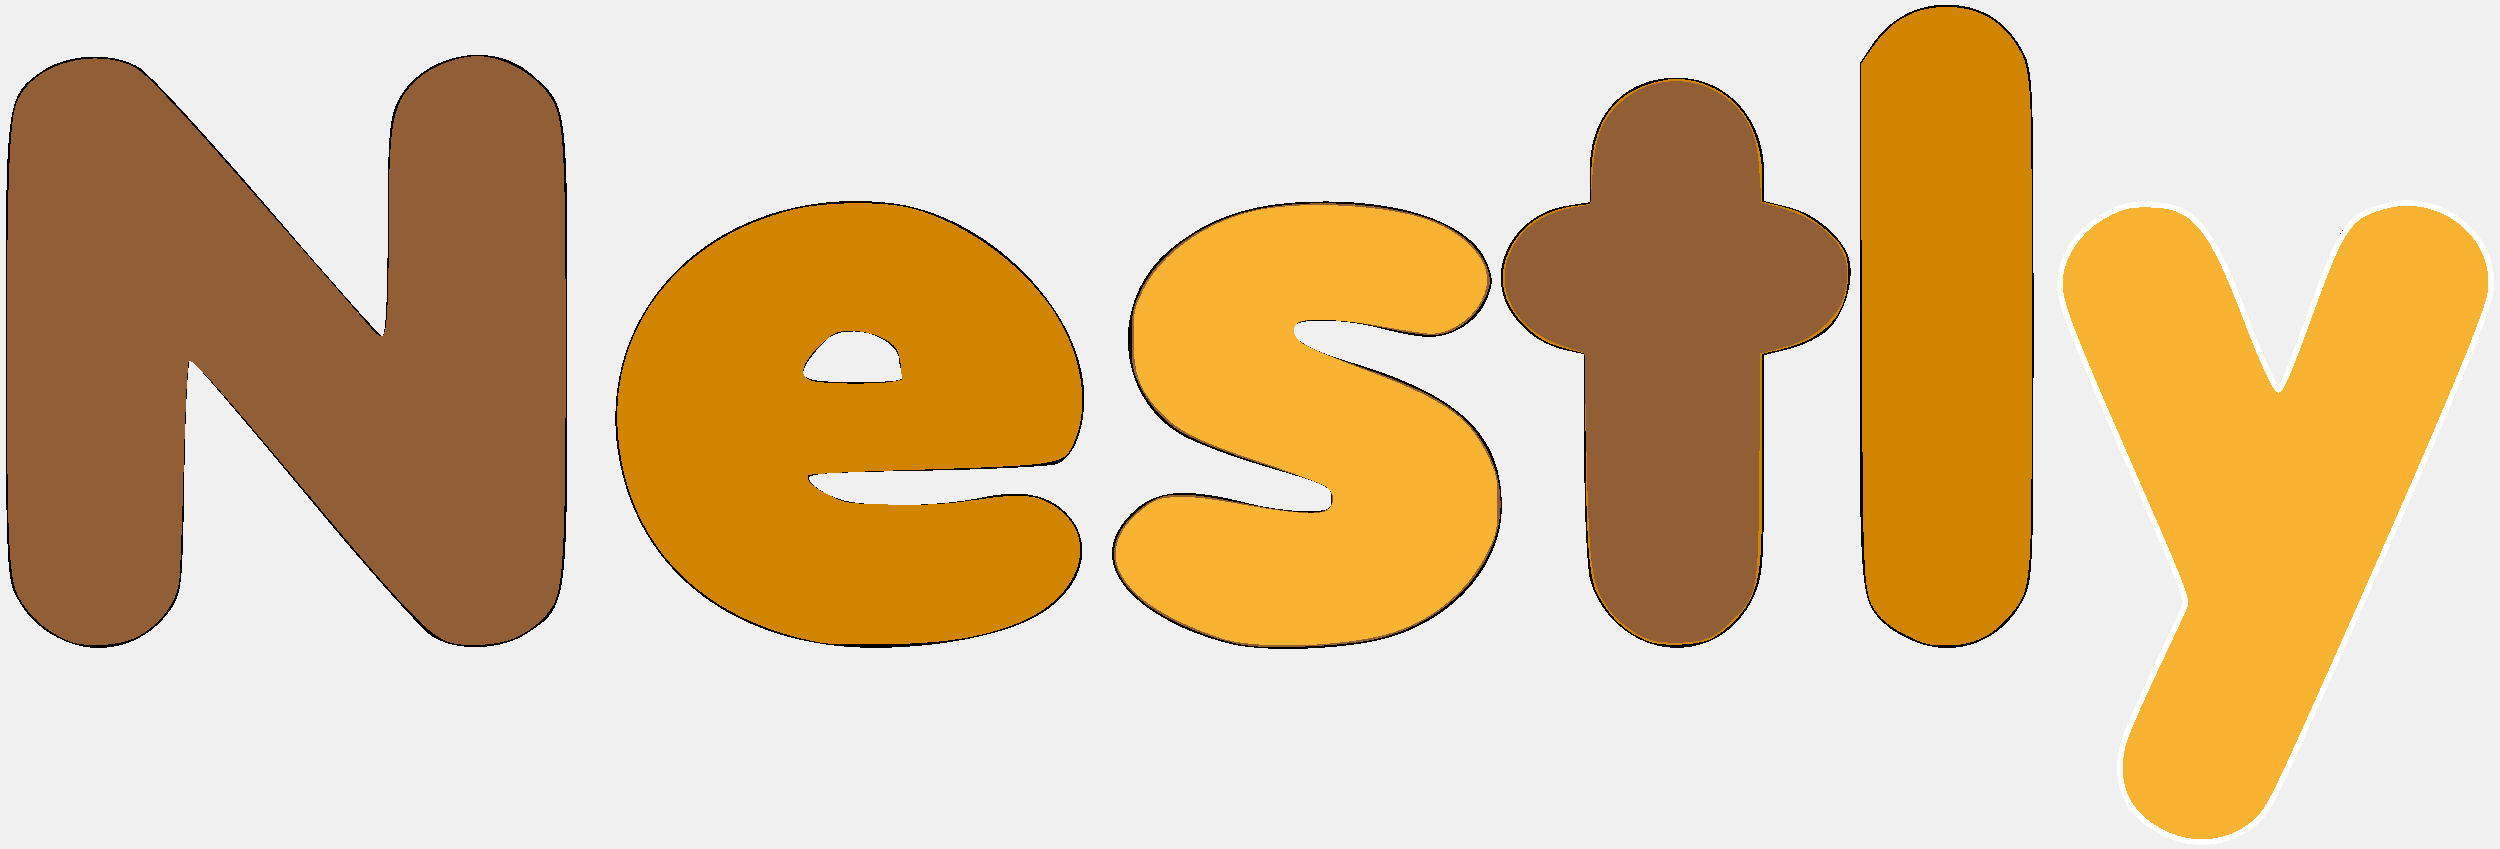
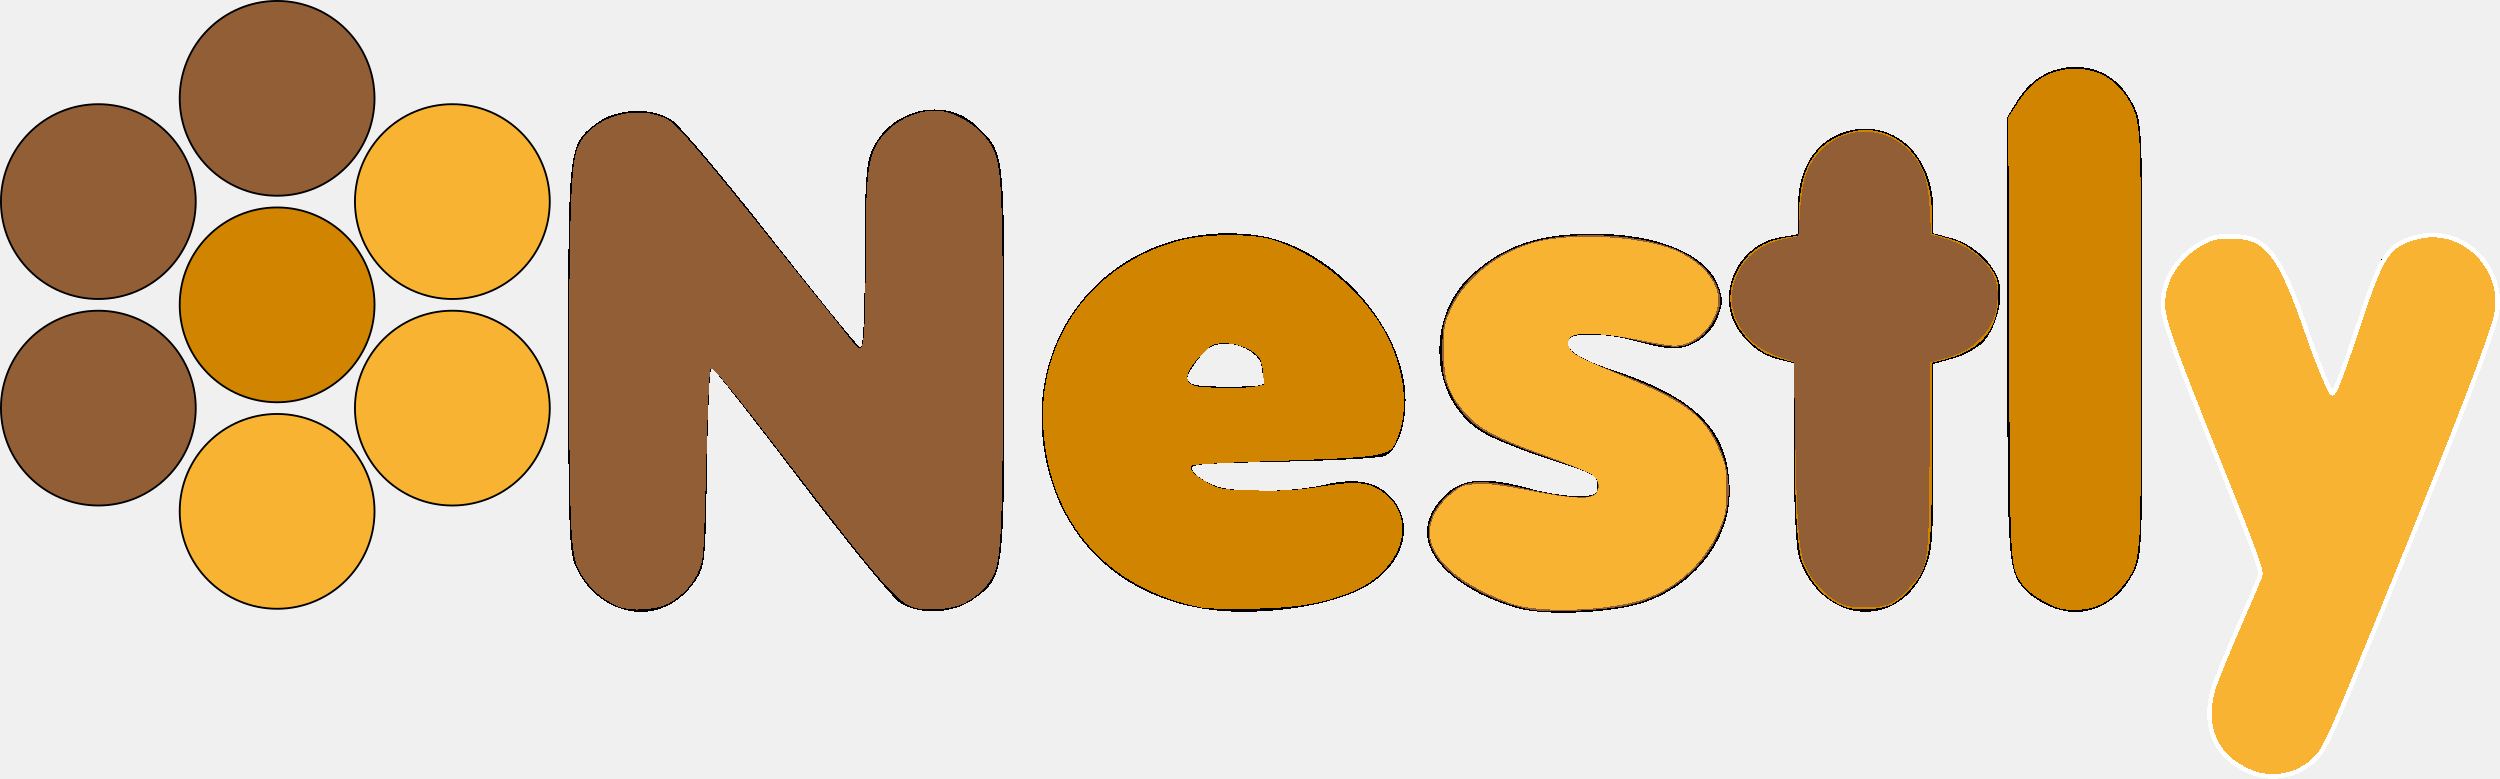
- <svg xmlns="http://www.w3.org/2000/svg" width="125.589mm" height="42.616mm" viewBox="0 0 445 151" id="svg2" version="1.1" style="shape-rendering:crispEdges">
+ <svg xmlns="http://www.w3.org/2000/svg" width="1271.099" height="395.928" viewBox="0 0 1271.099 395.928" id="svg2" version="1.1">
  <defs id="defs4" />
-   <g id="layer1" transform="translate(0,-901.3622)">
-     <path style="fill:#000000" d="m 388.667,1051.187 c -7.322,-1.581 -11.649,-6.624 -11.66,-13.59 -0.005,-3.225 1.457,-7.185 5.993,-16.235 3.3,-6.583 6,-12.478 6,-13.099 0,-0.621 -5.22,-12.886 -11.6,-27.254 -10.102,-22.751 -11.532,-26.631 -11.073,-30.049 1.004,-7.483 7.916,-13.598 15.37,-13.598 9.14,0 11.957,3.262 18.725,21.684 2.388,6.499 4.732,11.662 5.209,11.473 0.477,-0.189 2.785,-5.949 5.128,-12.8 2.343,-6.851 4.997,-13.583 5.899,-14.958 2.26,-3.45 6.762,-5.565 11.842,-5.565 8.145,0 14.335,5.519 15.244,13.592 0.43,3.813 -1.47,8.687 -18.777,48.159 -10.59,24.154 -20.122,45.154 -21.181,46.668 -3.318,4.742 -9.098,6.873 -15.12,5.572 z M 12.655,1015.864 C 8.016,1014.258 4.648,1011.249 2.556,1006.84 1.228,1004.041 1,997.669 1,963.362 1,918.997 1.051,918.598 7.308,914.143 12.002,910.8 20.5,910.512 25,913.542 c 1.925,1.296 12.163,12.474 22.751,24.838 10.588,12.365 19.7,22.632 20.25,22.815 C 68.643,961.41 69,954.681 69,942.347 c 0,-15.784 0.293,-19.801 1.656,-22.673 4.099,-8.638 16.778,-11.382 23.86,-5.163 C 101.174,920.356 101,919.031 101,963.911 c 0,45.533 0.015,45.427 -7.041,50.096 -4.69,3.104 -12.34,3.419 -16.968,0.7 -1.727,-1.015 -11.976,-12.533 -22.774,-25.596 -10.799,-13.062 -19.965,-23.75 -20.37,-23.75 -0.404,0 -0.873,9.338 -1.042,20.75 -0.293,19.877 -0.404,20.887 -2.635,24.015 -4.036,5.659 -11.078,7.965 -17.516,5.737 z M 148.5,1016.269 c -20.957,-2.429 -35.443,-15.269 -38.448,-34.081 -4.278,-26.779 18.549,-47.951 48.211,-44.716 17.379,1.895 34.733,19.227 34.736,34.69 8.6e-4,5.764 -1.895,10.496 -4.712,11.759 -0.983,0.441 -11.604,0.99 -23.602,1.22 -21.339,0.41 -21.778,0.46 -20.1,2.314 0.943,1.043 3.335,2.346 5.316,2.896 4.883,1.356 17.283,1.161 24.6,-0.387 7.127,-1.508 11.871,-0.686 15.188,2.632 5.468,5.468 3.124,13.768 -5.218,18.477 -7.489,4.228 -23.887,6.596 -35.97,5.196 z m 12.107,-48.489 c -0.334,-0.87 -0.607,-1.995 -0.607,-2.5 0,-2.325 -4.171,-4.918 -7.911,-4.918 -3.14,0 -4.422,0.607 -6.5,3.077 -4.443,5.28 -3.736,5.923 6.518,5.923 7.894,0 9.026,-0.211 8.5,-1.582 z m 60.2,48.556 c -3.131,-0.489 -8.359,-2.234 -11.617,-3.878 -11.462,-5.786 -14.364,-13.123 -7.79,-19.696 4.256,-4.256 9.381,-4.708 20.744,-1.83 3.104,0.786 7.717,1.43 10.25,1.43 3.892,0 4.606,-0.301 4.606,-1.941 0,-2.524 -0.1,-2.574 -12.186,-6.148 -5.672,-1.677 -12.214,-4.155 -14.537,-5.507 -11.685,-6.798 -12.822,-23.877 -2.187,-32.826 7.425,-6.248 15.605,-8.779 28.181,-8.719 14.519,0.069 25.646,4.304 28.357,10.794 1.203,2.879 1.198,3.828 -0.036,6.781 -1.585,3.793 -5.95,6.573 -10.293,6.555 -1.54,-0.007 -5.275,-0.676 -8.3,-1.488 -6.404,-1.719 -14.598,-1.96 -15.527,-0.456 -1.249,2.021 1.872,3.997 10.405,6.586 19.14,5.808 26.428,12.834 26.447,25.498 0.015,10.159 -8.126,19.716 -19.825,23.272 -6.411,1.948 -19.391,2.714 -26.693,1.575 z M 293.5,1015.82 c -4.904,-1.685 -9.027,-6.094 -10.433,-11.155 -0.581,-2.092 -1.059,-12.007 -1.062,-22.034 L 282,964.4 l -2.75,-0.58 c -4.4,-0.929 -7.579,-3.011 -10.088,-6.606 -5.143,-7.372 0.031,-17.667 9.652,-19.205 L 283,937.339 l 0,-5.84 c 0,-9.751 6.222,-16.303 15.482,-16.303 8.864,0 15.518,7.261 15.518,16.934 l 0,4.995 4.416,1.112 c 5.057,1.273 10.093,5.779 10.843,9.701 0.718,3.757 -1.004,9.261 -3.761,12.018 -1.286,1.286 -4.399,2.857 -6.918,3.491 l -4.58,1.153 0,19.566 c 0,17.745 -0.193,19.964 -2.071,23.844 -3.44,7.106 -11.07,10.34 -18.429,7.812 z m 48.184,0.053 c -2.099,-0.727 -4.732,-2.151 -5.852,-3.164 C 330.996,1008.333 331,1008.379 331,959.06 l 0,-46.402 2.253,-3.344 c 3.097,-4.595 7.792,-7.119 13.247,-7.119 5.796,0 10.371,2.67 13.233,7.722 2.222,3.922 2.234,4.199 2.234,49.444 0,45.246 -0.013,45.522 -2.234,49.444 -3.722,6.571 -11.118,9.467 -18.049,7.067 z" id="path7096" />
-     <path style="fill:#925e36;stroke:none;stroke-width:1px;stroke-linecap:butt;stroke-linejoin:miter;stroke-opacity:1;fill-opacity:1" d="m 222.45,114.952 c -6.523,-0.828 -15.331,-4.577 -19.67,-8.373 -5.866,-5.131 -5.982,-10.6 -0.332,-15.573 4.037,-3.554 7.085,-3.775 19.002,-1.378 7.379,1.484 12.028,1.943 14,1.382 1.18,-0.335 1.532,-0.745 1.649,-1.919 0.095,-0.954 -0.175,-1.781 -0.75,-2.293 C 235.855,86.359 232.075,84.941 227.95,83.649 215.185,79.65 210.564,77.659 207.46,74.822 205.671,73.187 204.158,71.171 203.087,68.996 201.552,65.878 201.45,65.343 201.45,60.411 c 0,-4.89 0.114,-5.5 1.614,-8.668 2.847,-6.012 9.273,-11.064 17.317,-13.615 10.335,-3.278 28.276,-2.307 36.753,1.989 4.908,2.487 8.028,6.347 8.055,9.966 0.016,2.072 -2.234,5.857 -4.395,7.392 -3.859,2.742 -5.599,2.789 -16.594,0.449 -5.132,-1.092 -11.478,-1.339 -13.033,-0.506 -0.532,0.285 -0.967,0.92 -0.967,1.413 0,1.806 2.485,3.181 11.326,6.263 10.33,3.601 14.939,5.883 18.758,9.288 5.162,4.601 7.801,12.255 6.495,18.836 -2.064,10.403 -11.592,18.807 -23.694,20.901 -5.246,0.908 -16.478,1.361 -20.635,0.834 z" id="path8460" transform="translate(0,901.3622)" />
-     <path style="fill:#925e36;fill-opacity:1" d="M 12.641,114.235 C 8.514,112.703 5.109,109.747 3.199,106.036 1.583,102.897 1.238,95.4 1.229,63.15 1.221,34.54 1.638,22.642 2.781,18.826 4.655,12.573 13.92,8.794 21.778,11.079 c 2.417,0.703 3.32,1.39 7.473,5.685 2.598,2.687 8.649,9.386 13.445,14.886 4.796,5.5 11.765,13.463 15.487,17.695 3.722,4.232 7.289,8.339 7.928,9.125 0.639,0.786 1.45,1.43 1.803,1.43 0.949,0 1.278,-4.926 1.286,-19.25 0.011,-19.464 0.631,-22.58 5.311,-26.7 2.985,-2.628 8.092,-4.319 11.738,-3.888 5.068,0.6 10.661,4.465 12.526,8.655 1.597,3.588 1.907,10.58 1.911,43.182 0.004,33.019 -0.362,41.694 -1.912,45.197 -1.091,2.466 -3.944,5.079 -7.049,6.456 -2.794,1.239 -8.5,1.667 -11.48,0.861 C 76.583,113.424 72.225,108.838 52.202,84.9 38.628,68.673 34.171,63.729 33.616,64.284 33.374,64.526 32.962,72.807 32.7,82.687 32.438,92.567 32.092,101.775 31.931,103.15 c -0.5,4.285 -3.305,8.032 -7.731,10.327 -2.727,1.414 -8.73,1.807 -11.559,0.757 z" id="path8462" transform="translate(0,901.3622)" />
-     <path style="fill:#d18400;fill-opacity:1" d="m 293.549,114.208 c -4.107,-1.53 -7.046,-4.283 -9.304,-8.717 -1.446,-2.838 -2.003,-10.805 -2.027,-28.947 L 282.2,62.939 280.075,62.395 c -3.803,-0.973 -5.007,-1.477 -6.83,-2.859 -5.687,-4.311 -7.271,-10.078 -4.278,-15.577 2.335,-4.29 6.024,-6.599 11.756,-7.359 l 2.477,-0.329 0,-4.081 c 0,-10.001 3.737,-15.655 11.636,-17.604 2.792,-0.689 3.833,-0.731 6.233,-0.25 7.921,1.587 12.631,8.189 12.631,17.702 l 0,3.823 2.125,0.544 c 1.169,0.299 2.8,0.763 3.625,1.031 2.463,0.799 6.553,3.877 8.076,6.075 1.218,1.759 1.424,2.54 1.423,5.386 -0.003,6.936 -3.905,11.331 -11.77,13.258 l -3.478,0.852 0,17.854 c 0,18.883 -0.284,22.157 -2.256,26.05 -1.266,2.498 -4.212,5.425 -6.839,6.795 -2.216,1.155 -8.532,1.442 -11.056,0.502 z" id="path8464" transform="translate(0,901.3622)" />
-     <path style="fill:#d18400;fill-opacity:1" d="m 146.245,114.426 c -21.692,-3.967 -35.004,-17.83 -36.301,-37.806 -1.216,-18.729 11.23,-34.397 31.233,-39.319 5.691,-1.4 16.225,-1.515 21.108,-0.23 9.1,2.395 18.902,9.315 24.654,17.408 5.642,7.937 7.287,17.875 4.078,24.638 -1.755,3.698 -1.657,3.685 -33.595,4.682 -7.212,0.225 -13.279,0.576 -13.482,0.779 -0.715,0.715 0.676,2.087 3.62,3.572 2.891,1.458 3.206,1.505 11.225,1.664 6.429,0.128 9.764,-0.063 15.109,-0.865 7.946,-1.192 10.896,-0.91 14.137,1.351 8.04,5.609 4.173,16.55 -7.359,20.824 -6.58,2.439 -12.365,3.344 -22.636,3.54 -5.225,0.1 -10.531,-0.007 -11.79,-0.237 z m 12.29,-46.45 2,-0.366 -0.148,-2.227 c -0.081,-1.225 -0.463,-2.709 -0.849,-3.298 -1.148,-1.752 -4.716,-3.184 -7.932,-3.184 -2.708,0 -2.996,0.123 -5.289,2.269 -4.337,4.057 -4.467,6.494 -0.367,6.867 3.793,0.345 10.554,0.312 12.586,-0.06 z" id="path8466" transform="translate(0,901.3622)" />
-     <path style="fill:#d18400;fill-opacity:1" d="m 339.351,113.115 c -2.152,-1.076 -4.096,-2.477 -4.898,-3.528 -2.895,-3.796 -2.841,-2.862 -3.046,-52.561 l -0.188,-45.624 2.081,-2.967 c 3.492,-4.979 7.626,-7.216 13.314,-7.205 5.925,0.011 10.46,2.857 13.242,8.308 0.795,1.558 1.181,3.552 1.474,7.611 0.55,7.62 0.533,74.683 -0.021,81.829 -0.502,6.482 -1.001,7.828 -4.192,11.304 -2.938,3.2 -6.181,4.606 -10.64,4.612 -3.085,0.004 -4.032,-0.232 -7.127,-1.78 z" id="path8468" transform="translate(0,901.3622)" />
-     <path style="fill:#925e36;fill-opacity:1" d="m 291.916,113.121 c -2.864,-1.427 -5.568,-4.16 -7.112,-7.185 -1.583,-3.103 -2.054,-8.227 -2.426,-26.374 l -0.343,-16.758 -3.638,-1.153 c -8.454,-2.679 -12.632,-9.991 -9.572,-16.752 1.951,-4.31 5.634,-6.927 11.196,-7.955 1.621,-0.3 2.984,-0.545 3.029,-0.545 0.045,0 0.218,-2.194 0.383,-4.875 0.403,-6.551 1.509,-9.782 4.341,-12.68 6.639,-6.796 18.189,-5.517 23.086,2.555 1.472,2.426 2.05,4.803 2.36,9.7 l 0.314,4.95 3.348,0.915 c 7.073,1.934 11.902,6.552 11.902,11.381 0,4.114 -1.002,6.622 -3.715,9.3 -2.479,2.447 -4.436,3.411 -9.624,4.737 l -2.089,0.534 -0.188,19.865 c -0.22,23.168 -0.189,22.993 -4.883,27.693 -3.237,3.241 -5.007,3.916 -10.277,3.92 -2.785,0.002 -4.067,-0.266 -6.093,-1.276 z" id="path8470" transform="translate(0,901.3622)" />
-     <path style="fill:#f8b332;fill-opacity:1" d="m 218.286,113.88 c -2.062,-0.531 -6.011,-2.079 -8.773,-3.442 -12.071,-5.952 -14.292,-13.564 -5.845,-20.033 2.02,-1.547 2.679,-1.765 5.833,-1.924 2.412,-0.122 5.883,0.254 10.796,1.168 9.824,1.828 15.011,2.159 16.14,1.029 1.368,-1.368 1.069,-3.16 -0.708,-4.24 -0.857,-0.521 -5.705,-2.32 -10.774,-3.999 -11.359,-3.761 -15.191,-5.641 -18.326,-8.992 -3.847,-4.113 -4.832,-6.78 -4.837,-13.105 -0.005,-5.085 0.07,-5.457 1.77,-8.856 3.117,-6.231 10.872,-11.815 19.225,-13.841 8.03,-1.948 22.994,-1.318 30.884,1.302 6.041,2.006 10.533,6.129 10.978,10.078 0.56,4.966 -4.67,10.375 -10.029,10.375 -0.935,0 -4.684,-0.562 -8.333,-1.25 -7.131,-1.344 -14.399,-1.651 -15.4,-0.65 -1.076,1.076 -0.653,2.61 1.028,3.731 0.892,0.594 5.334,2.463 9.872,4.153 15.164,5.646 19.48,8.553 22.862,15.394 1.806,3.654 1.888,4.041 1.888,8.847 0,4.595 -0.133,5.304 -1.556,8.276 -3.354,7.005 -9.531,12.299 -17.163,14.71 -7.579,2.394 -22.642,3.042 -29.531,1.27 z" id="path8472" transform="translate(0,901.3622)" />
-     <path style="fill:#f8b332;fill-opacity:1;stroke:#ffffff;stroke-opacity:1" d="m 386.608,148.905 c -7.766,-3.034 -10.842,-9.184 -8.519,-17.039 0.442,-1.494 2.997,-7.328 5.68,-12.966 2.682,-5.638 5.016,-10.65 5.187,-11.138 0.392,-1.124 -0.891,-4.335 -10.507,-26.294 -9.86,-22.516 -11.792,-27.565 -11.799,-30.834 -0.011,-5.026 3.462,-10.069 8.759,-12.715 2.593,-1.296 3.594,-1.517 6.833,-1.507 8.304,0.024 11.201,3.436 17.82,20.989 2.28,6.046 4.995,12 5.473,12 0.53,0 2.33,-4.313 5.739,-13.75 5.636,-15.604 6.864,-17.339 13.458,-19.026 10.412,-2.663 20.542,6.221 18.428,16.161 -0.925,4.349 -9.055,23.694 -25.265,60.115 -13.291,29.862 -13.869,31.041 -16.345,33.326 -3.903,3.602 -9.848,4.668 -14.939,2.679 z" id="path8474" transform="translate(0,901.3622)" />
+   <g id="layer1" transform="translate(-1.2814999e-6,-742.3622)">
+     <circle style="opacity:1;fill:#d18400;fill-opacity:1;fill-rule:evenodd;stroke:#000000;stroke-width:0.948px;stroke-linecap:butt;stroke-linejoin:miter;stroke-opacity:1" id="path3336-5-4-7" cx="140.9" cy="897.362" r="49.526" />
+     <circle style="opacity:1;fill:#925e36;fill-opacity:1;fill-rule:evenodd;stroke:#000000;stroke-width:0.948px;stroke-linecap:butt;stroke-linejoin:miter;stroke-opacity:1" id="path3336-5-45-8" cx="140.9" cy="792.362" r="49.526" />
+     <circle style="opacity:1;fill:#f8b332;fill-opacity:1;fill-rule:evenodd;stroke:#000000;stroke-width:0.948px;stroke-linecap:butt;stroke-linejoin:miter;stroke-opacity:1" id="path3336-5-5" cx="140.9" cy="1002.362" r="49.526" />
+     <circle style="opacity:1;fill:#925e36;fill-opacity:1;fill-rule:evenodd;stroke:#000000;stroke-width:0.948px;stroke-linecap:butt;stroke-linejoin:miter;stroke-opacity:1" id="path3336-5-9-5" cx="50" cy="844.862" r="49.526" />
+     <circle style="opacity:1;fill:#925e36;fill-opacity:1;fill-rule:evenodd;stroke:#000000;stroke-width:0.948px;stroke-linecap:butt;stroke-linejoin:miter;stroke-opacity:1" id="path3336-5-9-5-3" cx="50" cy="949.862" r="49.526" />
+     <circle style="opacity:1;fill:#f8b332;fill-opacity:1;fill-rule:evenodd;stroke:#000000;stroke-width:0.948px;stroke-linecap:butt;stroke-linejoin:miter;stroke-opacity:1" id="path3336-5-5-4" cx="230" cy="844.862" r="49.526" />
+     <circle style="opacity:1;fill:#f8b332;fill-opacity:1;fill-rule:evenodd;stroke:#000000;stroke-width:0.948px;stroke-linecap:butt;stroke-linejoin:miter;stroke-opacity:1" id="path3336-5-5-1" cx="230" cy="949.862" r="49.526" />
+     <path style="fill:#000000;shape-rendering:crispEdges" d="m 1148.491,1136.961 c -16.236,-3.826 -25.831,-16.031 -25.855,-32.888 -0.01,-7.805 3.231,-17.388 13.29,-39.289 7.317,-15.931 13.304,-30.197 13.304,-31.7 0,-1.504 -11.574,-31.184 -25.721,-65.957 -22.399,-55.058 -25.57,-64.45 -24.553,-72.721 2.225,-18.109 17.552,-32.908 34.082,-32.908 20.267,0 26.513,7.894 41.52,52.476 5.294,15.728 10.492,28.223 11.551,27.766 1.059,-0.456 6.176,-14.396 11.371,-30.977 5.195,-16.581 11.081,-32.871 13.079,-36.2 5.012,-8.349 14.993,-13.469 26.257,-13.469 18.06,0 31.785,13.356 33.803,32.894 0.953,9.229 -3.26,21.022 -41.636,116.547 -23.483,58.454 -44.618,109.277 -46.966,112.94 -7.357,11.476 -20.174,16.632 -33.526,13.485 z m -833.756,-85.483 c -10.287,-3.887 -17.754,-11.169 -22.393,-21.839 -2.945,-6.774 -3.451,-22.194 -3.451,-105.219 0,-107.368 0.113,-108.332 13.987,-119.114 10.409,-8.09 29.251,-8.788 39.23,-1.454 4.268,3.137 26.97,30.187 50.447,60.111 23.477,29.924 43.683,54.77 44.902,55.214 1.425,0.519 2.216,-15.766 2.216,-45.616 0,-38.198 0.651,-47.919 3.673,-54.869 9.089,-20.904 37.203,-27.544 52.906,-12.496 14.762,14.146 14.377,10.94 14.377,119.553 0,110.194 0.033,109.937 -15.612,121.237 -10.4,7.511 -27.363,8.275 -37.623,1.694 -3.83,-2.457 -26.554,-30.331 -50.499,-61.943 -23.945,-31.612 -44.27,-57.477 -45.167,-57.477 -0.897,0 -1.936,22.597 -2.309,50.217 -0.65,48.103 -0.896,50.549 -5.843,58.118 -8.95,13.695 -24.565,19.276 -38.839,13.883 z m 301.218,0.981 c -46.471,-5.878 -78.589,-36.952 -85.253,-82.479 -9.486,-64.806 41.131,-116.044 106.902,-108.215 38.535,4.587 77.017,46.53 77.022,83.951 10e-4,13.95 -4.203,25.402 -10.449,28.458 -2.179,1.066 -25.73,2.395 -52.335,2.953 -47.316,0.992 -48.29,1.114 -44.569,5.601 2.092,2.523 7.396,5.676 11.786,7.007 10.827,3.282 38.323,2.811 54.547,-0.936 15.804,-3.649 26.322,-1.66 33.679,6.369 12.124,13.233 6.927,33.319 -11.57,44.715 -16.606,10.231 -52.967,15.964 -79.76,12.575 z m 26.846,-117.346 c -0.74,-2.105 -1.346,-4.828 -1.346,-6.05 0,-5.626 -9.25,-11.902 -17.542,-11.902 -6.962,0 -9.805,1.469 -14.413,7.446 -9.852,12.779 -8.284,14.335 14.453,14.335 17.503,0 20.014,-0.51 18.848,-3.828 z m 133.485,117.51 c -6.943,-1.183 -18.534,-5.406 -25.758,-9.386 -25.415,-14.002 -31.85,-31.758 -17.274,-47.666 9.436,-10.299 20.802,-11.393 45.998,-4.428 6.884,1.903 17.111,3.46 22.728,3.46 8.631,0 10.212,-0.728 10.212,-4.697 0,-6.108 -0.222,-6.23 -27.022,-14.879 -12.578,-4.059 -27.083,-10.056 -32.234,-13.327 -25.909,-16.453 -28.432,-57.784 -4.849,-79.442 16.465,-15.121 34.603,-21.245 62.489,-21.101 32.193,0.167 56.866,10.417 62.878,26.121 2.668,6.968 2.657,9.263 -0.08,16.411 -3.514,9.179 -13.194,15.907 -22.822,15.862 -3.414,-0.017 -11.696,-1.636 -18.403,-3.601 -14.2,-4.16 -32.369,-4.742 -34.429,-1.104 -2.77,4.892 4.15,9.673 23.072,15.939 42.441,14.055 58.601,31.059 58.642,61.706 0.033,24.586 -18.019,47.714 -43.959,56.319 -14.215,4.715 -42.997,6.569 -59.189,3.811 z m 161.188,-1.25 c -10.874,-4.078 -20.017,-14.747 -23.133,-26.995 -1.288,-5.062 -2.347,-29.058 -2.354,-53.325 l -0.013,-44.12 -6.098,-1.405 c -9.757,-2.248 -16.806,-7.286 -22.369,-15.988 -11.405,-17.84 0.068,-42.755 21.401,-46.479 l 9.284,-1.62 0,-14.134 c 0,-23.597 13.797,-39.454 34.33,-39.454 19.655,0 34.409,17.572 34.409,40.982 l 0,12.089 9.793,2.691 c 11.212,3.081 22.38,13.986 24.042,23.476 1.593,9.093 -2.227,22.412 -8.34,29.084 -2.851,3.112 -9.754,6.913 -15.339,8.448 l -10.156,2.791 0,47.35 c 0,42.945 -0.427,48.313 -4.592,57.703 -7.628,17.197 -24.547,25.024 -40.864,18.905 z m 106.841,0.129 c -4.654,-1.759 -10.494,-5.204 -12.977,-7.657 -10.722,-10.59 -10.713,-10.48 -10.713,-129.836 l 0,-112.296 4.997,-8.092 c 6.867,-11.121 17.278,-17.228 29.373,-17.228 12.851,0 22.997,6.462 29.342,18.689 4.926,9.492 4.954,10.161 4.954,119.659 0,109.497 -0.028,110.167 -4.954,119.658 -8.252,15.901 -24.654,22.91 -40.022,17.103 z" id="path7096" />
+     <path style="fill:#925e36;fill-opacity:1;stroke:none;stroke-width:1px;stroke-linecap:butt;stroke-linejoin:miter;stroke-opacity:1;shape-rendering:crispEdges" d="m 779.927,1052.568 c -14.464,-2.004 -33.994,-11.077 -43.616,-20.263 -13.006,-12.418 -13.265,-25.652 -0.736,-37.688 8.952,-8.6 15.709,-9.135 42.134,-3.336 16.363,3.591 26.67,4.702 31.043,3.346 2.616,-0.811 3.397,-1.803 3.657,-4.644 0.212,-2.31 -0.388,-4.311 -1.663,-5.549 -1.097,-1.065 -9.478,-4.495 -18.624,-7.623 -28.305,-9.678 -38.551,-14.495 -45.434,-21.361 -3.967,-3.958 -7.322,-8.836 -9.696,-14.099 -3.404,-7.546 -3.63,-8.841 -3.63,-20.778 0,-11.835 0.252,-13.311 3.579,-20.977 6.314,-14.548 20.562,-26.775 38.398,-32.949 22.917,-7.933 62.697,-5.584 81.495,4.813 10.883,6.019 17.8,15.359 17.862,24.118 0.035,5.015 -4.954,14.174 -9.745,17.89 -8.557,6.636 -12.415,6.75 -36.795,1.087 -11.379,-2.643 -25.45,-3.24 -28.899,-1.226 -1.179,0.689 -2.144,2.228 -2.144,3.419 0,4.372 5.511,7.698 25.114,15.157 22.905,8.716 33.124,14.238 41.594,22.477 11.446,11.134 17.298,29.657 14.402,45.585 -4.577,25.176 -25.703,45.515 -52.539,50.583 -11.632,2.196 -36.538,3.295 -45.756,2.018 z" id="path8460" />
+     <path style="fill:#925e36;fill-opacity:1;shape-rendering:crispEdges" d="m 314.703,1050.832 c -9.152,-3.707 -16.7,-10.86 -20.937,-19.841 -3.584,-7.598 -4.347,-25.74 -4.367,-103.788 -0.018,-69.238 0.906,-98.031 3.441,-107.267 4.154,-15.134 24.699,-24.278 42.124,-18.75 5.359,1.7 7.362,3.364 16.572,13.759 5.762,6.504 19.177,22.715 29.812,36.025 10.635,13.31 26.088,32.581 34.34,42.824 8.252,10.243 16.163,20.18 17.579,22.083 1.416,1.903 3.215,3.46 3.997,3.46 2.104,0 2.834,-11.922 2.852,-46.586 0.025,-47.104 1.4,-54.646 11.777,-64.615 6.62,-6.359 17.944,-10.453 26.026,-9.408 11.238,1.453 23.638,10.804 27.776,20.947 3.542,8.683 4.228,25.604 4.238,104.503 0.008,79.908 -0.804,100.902 -4.24,109.38 -2.419,5.968 -8.746,12.292 -15.631,15.624 -6.196,2.999 -18.848,4.035 -25.456,2.085 -8.12,-2.396 -17.783,-13.496 -62.182,-71.427 -30.098,-39.271 -39.981,-51.236 -41.212,-49.892 -0.536,0.585 -1.45,20.626 -2.032,44.536 -0.581,23.91 -1.348,46.195 -1.704,49.523 -1.11,10.37 -7.329,19.438 -17.143,24.992 -6.046,3.422 -19.357,4.374 -25.63,1.833 z" id="path8462" />
+     <path style="fill:#d18400;fill-opacity:1;shape-rendering:crispEdges" d="m 937.58,1050.767 c -9.107,-3.702 -15.624,-10.366 -20.631,-21.096 -3.205,-6.869 -4.442,-26.148 -4.495,-70.053 l -0.039,-32.927 -4.712,-1.316 c -8.432,-2.355 -11.103,-3.575 -15.146,-6.92 -12.61,-10.433 -16.122,-24.39 -9.487,-37.696 5.177,-10.381 13.357,-15.969 26.068,-17.81 l 5.493,-0.795 0,-9.875 c 0,-24.203 8.287,-37.886 25.801,-42.603 6.19,-1.667 8.499,-1.768 13.821,-0.604 17.563,3.841 28.008,19.817 28.008,42.84 l 0,9.252 4.712,1.316 c 2.592,0.724 6.209,1.846 8.038,2.494 5.461,1.934 14.531,9.382 17.907,14.703 2.7,4.256 3.158,6.148 3.155,13.035 -0.01,16.784 -8.658,27.421 -26.099,32.086 l -7.713,2.063 0,43.209 c 0,45.698 -0.629,53.623 -5.002,63.042 -2.807,6.045 -9.34,13.129 -15.165,16.443 -4.914,2.796 -18.918,3.49 -24.515,1.215 z" id="path8464" />
+     <path style="fill:#d18400;fill-opacity:1;shape-rendering:crispEdges" d="m 610.953,1051.295 c -48.1,-9.6 -77.616,-43.151 -80.493,-91.494 -2.697,-45.325 24.901,-83.243 69.255,-95.154 12.619,-3.389 35.976,-3.666 46.805,-0.555 20.179,5.796 41.912,22.544 54.667,42.128 12.511,19.209 16.158,43.259 9.043,59.625 -3.891,8.95 -3.675,8.917 -74.492,11.332 -15.992,0.545 -29.445,1.394 -29.895,1.886 -1.585,1.73 1.499,5.05 8.028,8.643 6.411,3.528 7.109,3.641 24.889,4.026 14.256,0.309 21.65,-0.153 33.501,-2.094 17.619,-2.885 24.161,-2.202 31.347,3.269 17.827,13.573 9.253,40.051 -16.319,50.396 -14.59,5.903 -27.417,8.092 -50.193,8.566 -11.586,0.241 -23.35,-0.018 -26.143,-0.574 z m 27.252,-112.412 4.435,-0.887 -0.328,-5.391 c -0.18,-2.965 -1.028,-6.556 -1.883,-7.981 -2.546,-4.24 -10.457,-7.707 -17.589,-7.707 -6.004,0 -6.642,0.299 -11.729,5.491 -9.617,9.817 -9.906,15.717 -0.815,16.618 8.411,0.834 23.402,0.756 27.908,-0.145 z" id="path8466" />
+     <path style="fill:#d18400;fill-opacity:1;shape-rendering:crispEdges" d="m 1039.141,1048.121 c -4.771,-2.605 -9.083,-5.995 -10.86,-8.537 -6.42,-9.187 -6.3,-6.925 -6.754,-127.2 l -0.417,-110.412 4.614,-7.18 c 7.744,-12.049 16.91,-17.462 29.522,-17.436 13.138,0.027 23.194,6.913 29.362,20.105 1.763,3.771 2.619,8.595 3.269,18.419 1.219,18.44 1.182,180.738 -0.046,198.032 -1.113,15.687 -2.22,18.944 -9.296,27.356 -6.515,7.746 -13.705,11.147 -23.594,11.162 -6.841,0.017 -8.94,-0.562 -15.802,-4.309 z" id="path8468" />
+     <path style="fill:#925e36;fill-opacity:1;shape-rendering:crispEdges" d="m 933.959,1048.138 c -6.35,-3.454 -12.347,-10.066 -15.77,-17.388 -3.511,-7.51 -4.556,-19.91 -5.379,-63.827 l -0.76,-40.555 -8.067,-2.79 c -18.745,-6.482 -28.01,-24.179 -21.224,-40.541 4.326,-10.43 12.493,-16.764 24.827,-19.252 3.594,-0.725 6.616,-1.318 6.717,-1.318 0.101,0 0.483,-5.309 0.849,-11.798 0.894,-15.854 3.347,-23.673 9.625,-30.688 14.72,-16.446 40.332,-13.352 51.19,6.184 3.264,5.872 4.546,11.623 5.234,23.476 l 0.695,11.98 7.423,2.215 c 15.683,4.68 26.392,15.856 26.392,27.544 0,9.956 -2.222,16.025 -8.238,22.508 -5.497,5.923 -9.837,8.254 -21.34,11.464 l -4.633,1.293 -0.417,48.075 c -0.487,56.068 -0.419,55.645 -10.828,67.018 -7.178,7.843 -11.103,9.476 -22.787,9.486 -6.174,0 -9.018,-0.644 -13.51,-3.088 z" id="path8470" />
+     <path style="fill:#f8b332;fill-opacity:1;shape-rendering:crispEdges" d="m 770.693,1049.974 c -4.573,-1.284 -13.328,-5.032 -19.454,-8.329 -26.765,-14.405 -31.69,-32.826 -12.961,-48.481 4.479,-3.744 5.941,-4.271 12.933,-4.656 5.349,-0.295 13.045,0.614 23.938,2.826 21.783,4.424 33.285,5.224 35.789,2.49 3.034,-3.311 2.371,-7.647 -1.569,-10.262 -1.9,-1.261 -12.651,-5.615 -23.891,-9.677 -25.186,-9.101 -33.683,-13.651 -40.635,-21.762 -8.531,-9.954 -10.713,-16.407 -10.726,-31.715 -0.009,-12.306 0.154,-13.205 3.925,-21.431 6.913,-15.08 24.108,-28.592 42.629,-33.497 17.805,-4.715 50.987,-3.189 68.481,3.15 13.395,4.854 23.357,14.834 24.343,24.389 1.241,12.017 -10.354,25.109 -22.239,25.109 -2.072,0 -10.387,-1.361 -18.477,-3.025 -15.813,-3.252 -31.929,-3.994 -34.147,-1.573 -2.386,2.604 -1.448,6.317 2.28,9.028 1.978,1.438 11.828,5.961 21.889,10.049 33.625,13.665 43.195,20.698 50.692,37.254 4.005,8.843 4.187,9.779 4.187,21.411 0,11.121 -0.296,12.837 -3.451,20.028 -7.437,16.953 -21.134,29.765 -38.057,35.6 -16.805,5.794 -50.206,7.362 -65.481,3.073 z" id="path8472" />
+     <path style="fill:#f8b332;fill-opacity:1;stroke:#ffffff;stroke-width:2.317;stroke-opacity:1;shape-rendering:crispEdges" d="m 1143.926,1134.736 c -17.221,-7.342 -24.04,-22.227 -18.89,-41.236 0.979,-3.615 6.646,-17.735 12.594,-31.378 5.947,-13.643 11.123,-25.773 11.501,-26.956 0.87,-2.721 -1.975,-10.491 -23.298,-63.634 -21.863,-54.491 -26.147,-66.709 -26.163,-74.619 -0.025,-12.164 7.677,-24.367 19.422,-30.772 5.75,-3.136 7.969,-3.67 15.152,-3.647 18.414,0.058 24.838,8.316 39.512,50.795 5.054,14.631 11.076,29.041 12.135,29.041 1.175,0 5.166,-10.437 12.725,-33.276 12.498,-37.763 15.219,-41.962 29.841,-46.044 23.087,-6.445 45.548,15.054 40.862,39.111 -2.05,10.526 -20.078,57.34 -56.022,145.483 -29.47,72.267 -30.753,75.121 -36.244,80.651 -8.654,8.716 -21.836,11.296 -33.125,6.483 z" id="path8474" />
  </g>
</svg>
